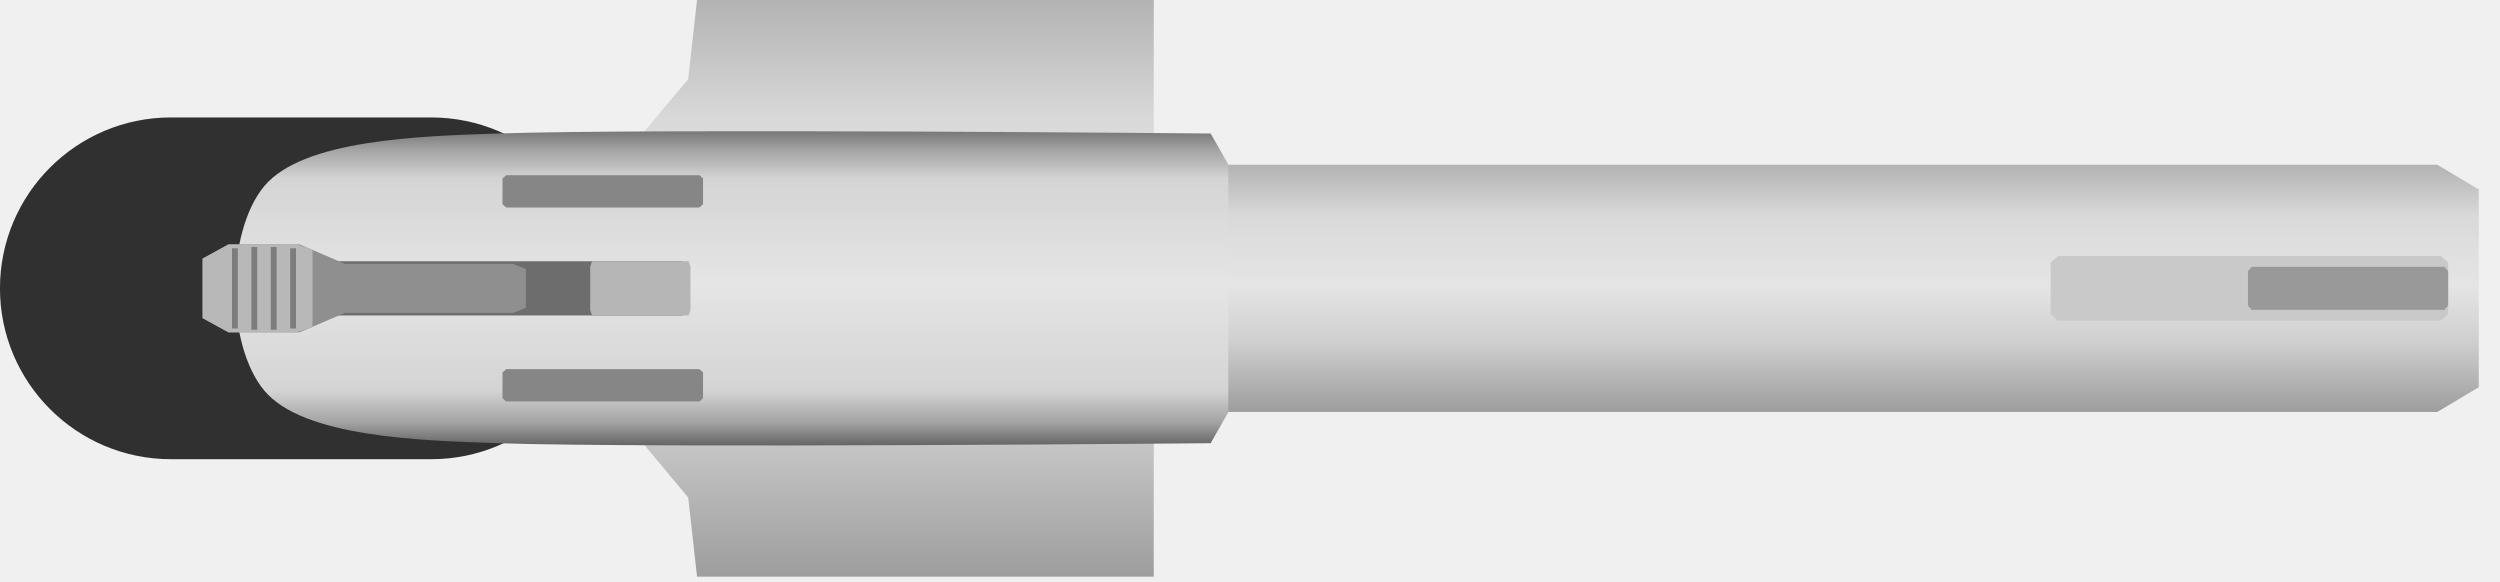
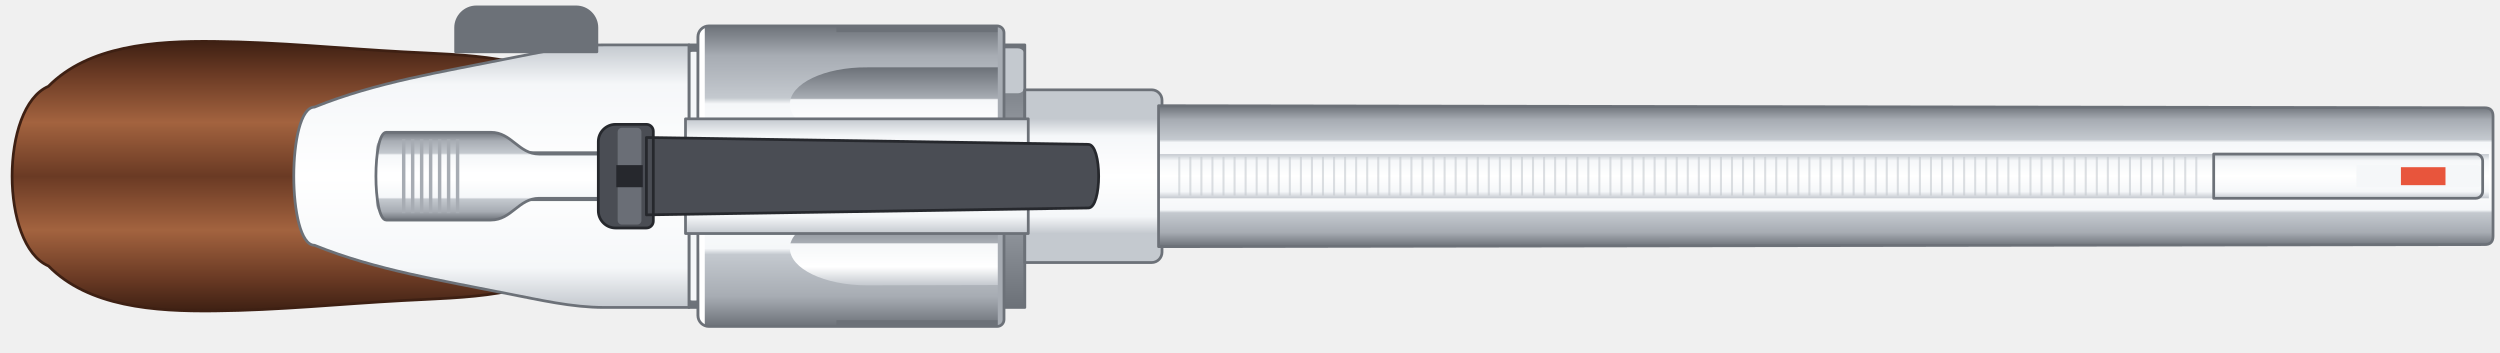
- <svg xmlns="http://www.w3.org/2000/svg" width="386.667" height="90" viewBox="-193.333 -45 386.667 90" fill-rule="evenodd" stroke-linejoin="round" stroke-miterlimit="2" clip-rule="evenodd">
+ <svg xmlns="http://www.w3.org/2000/svg" width="361.85" height="51" viewBox="-180.92 -25.5 361.85 51" fill-rule="evenodd" stroke-linejoin="round" clip-rule="evenodd">
  <defs>
-     <linearGradient id="revolver-barrel-shading" gradientUnits="userSpaceOnUse" x1="5.86" y1="18.937" x2="5.86" y2="-20.7">
-       <stop offset="0" stop-color="#9c9c9c" />
-       <stop offset="0.28" stop-color="#cfcfcf" />
-       <stop offset="0.5" stop-color="#e5e5e5" />
-       <stop offset="0.77" stop-color="#d9d9d9" />
-       <stop offset="1" stop-color="#adadad" />
+     <linearGradient id="revolver-top-barrel" gradientUnits="userSpaceOnUse" x1="0.0" y1="-10.2" x2="0.0" y2="10.2">
+       <stop offset="0.000" stop-color="#6c7178" />
+       <stop offset="0.100" stop-color="#a7acb3" />
+       <stop offset="0.240" stop-color="#c4c9cf" />
+       <stop offset="0.260" stop-color="#f5f7f9" />
+       <stop offset="0.460" stop-color="#ffffff" />
+       <stop offset="0.540" stop-color="#ffffff" />
+       <stop offset="0.740" stop-color="#f5f7f9" />
+       <stop offset="0.760" stop-color="#c4c9cf" />
+       <stop offset="0.900" stop-color="#a7acb3" />
+       <stop offset="1.000" stop-color="#6c7178" />
    </linearGradient>
-     <linearGradient id="revolver-cylinder-shading" gradientUnits="userSpaceOnUse" x1="-52.977" y1="44.713" x2="-52.977" y2="-47.75">
-       <stop offset="0" stop-color="#9c9c9c" />
-       <stop offset="0.28" stop-color="#cfcfcf" />
-       <stop offset="0.5" stop-color="#e5e5e5" />
-       <stop offset="0.77" stop-color="#d9d9d9" />
-       <stop offset="1" stop-color="#adadad" />
+     <linearGradient id="revolver-top-cylinder" gradientUnits="userSpaceOnUse" x1="0.0" y1="-21.8" x2="0.0" y2="21.8">
+       <stop offset="0.000" stop-color="#6c7178" />
+       <stop offset="0.100" stop-color="#a7acb3" />
+       <stop offset="0.240" stop-color="#c4c9cf" />
+       <stop offset="0.260" stop-color="#f5f7f9" />
+       <stop offset="0.460" stop-color="#ffffff" />
+       <stop offset="0.540" stop-color="#ffffff" />
+       <stop offset="0.740" stop-color="#f5f7f9" />
+       <stop offset="0.760" stop-color="#c4c9cf" />
+       <stop offset="0.900" stop-color="#a7acb3" />
+       <stop offset="1.000" stop-color="#6c7178" />
    </linearGradient>
-     <linearGradient id="revolver-frame-shading" gradientUnits="userSpaceOnUse" x1="-85.073" y1="23.823" x2="-85.073" y2="-25.827">
-       <stop offset="0" stop-color="#676666" />
-       <stop offset="0.07" stop-color="#a4a3a3" />
-       <stop offset="0.17" stop-color="#d4d4d4" />
-       <stop offset="0.5" stop-color="#e5e5e5" />
-       <stop offset="0.83" stop-color="#d4d4d4" />
-       <stop offset="0.92" stop-color="#a3a3a3" />
-       <stop offset="1" stop-color="#666666" />
+     <linearGradient id="revolver-top-rod" gradientUnits="userSpaceOnUse" x1="0.0" y1="-2.4" x2="0.0" y2="2.4">
+       <stop offset="0.000" stop-color="#6c7178" />
+       <stop offset="0.100" stop-color="#a7acb3" />
+       <stop offset="0.240" stop-color="#c4c9cf" />
+       <stop offset="0.260" stop-color="#f5f7f9" />
+       <stop offset="0.460" stop-color="#ffffff" />
+       <stop offset="0.540" stop-color="#ffffff" />
+       <stop offset="0.740" stop-color="#f5f7f9" />
+       <stop offset="0.760" stop-color="#c4c9cf" />
+       <stop offset="0.900" stop-color="#a7acb3" />
+       <stop offset="1.000" stop-color="#6c7178" />
    </linearGradient>
+     <linearGradient id="revolver-top-hammer" gradientUnits="userSpaceOnUse" x1="0.0" y1="-6.4" x2="0.0" y2="6.4">
+       <stop offset="0.000" stop-color="#6c7178" />
+       <stop offset="0.100" stop-color="#a7acb3" />
+       <stop offset="0.240" stop-color="#c4c9cf" />
+       <stop offset="0.260" stop-color="#f5f7f9" />
+       <stop offset="0.460" stop-color="#ffffff" />
+       <stop offset="0.540" stop-color="#ffffff" />
+       <stop offset="0.740" stop-color="#f5f7f9" />
+       <stop offset="0.760" stop-color="#c4c9cf" />
+       <stop offset="0.900" stop-color="#a7acb3" />
+       <stop offset="1.000" stop-color="#6c7178" />
+     </linearGradient>
+     <linearGradient id="revolver-top-strap" gradientUnits="userSpaceOnUse" x1="0.0" y1="-8.3" x2="0.0" y2="8.3">
+       <stop offset="0.000" stop-color="#c4c9cf" />
+       <stop offset="0.150" stop-color="#f5f7f9" />
+       <stop offset="0.500" stop-color="#ffffff" />
+       <stop offset="0.850" stop-color="#f5f7f9" />
+       <stop offset="1.000" stop-color="#c4c9cf" />
+     </linearGradient>
+     <linearGradient id="revolver-top-frame" gradientUnits="userSpaceOnUse" x1="0.0" y1="-19.0" x2="0.0" y2="19.0">
+       <stop offset="0.000" stop-color="#c4c9cf" />
+       <stop offset="0.150" stop-color="#f5f7f9" />
+       <stop offset="0.500" stop-color="#ffffff" />
+       <stop offset="0.850" stop-color="#f5f7f9" />
+       <stop offset="1.000" stop-color="#c4c9cf" />
+     </linearGradient>
+     <linearGradient id="revolver-top-rib" gradientUnits="userSpaceOnUse" x1="0.0" y1="-3.2" x2="0.0" y2="3.2">
+       <stop offset="0.000" stop-color="#c4c9cf" />
+       <stop offset="0.150" stop-color="#f5f7f9" />
+       <stop offset="0.500" stop-color="#ffffff" />
+       <stop offset="0.850" stop-color="#f5f7f9" />
+       <stop offset="1.000" stop-color="#c4c9cf" />
+     </linearGradient>
+     <linearGradient id="revolver-top-wood" gradientUnits="userSpaceOnUse" x1="0.0" y1="-19.5" x2="0.0" y2="19.5">
+       <stop offset="0.000" stop-color="#3e2013" />
+       <stop offset="0.120" stop-color="#6a3a24" />
+       <stop offset="0.300" stop-color="#a3633f" />
+       <stop offset="0.500" stop-color="#6a3a24" />
+       <stop offset="0.700" stop-color="#a3633f" />
+       <stop offset="0.880" stop-color="#6a3a24" />
+       <stop offset="1.000" stop-color="#3e2013" />
+     </linearGradient>
+     <linearGradient id="revolver-top-groove" x1="0" y1="0" x2="0" y2="1">
+       <stop offset="0.000" stop-color="#6c7178" />
+       <stop offset="0.420" stop-color="#a7acb3" />
+       <stop offset="0.440" stop-color="#f5f7f9" />
+       <stop offset="0.750" stop-color="#ffffff" />
+       <stop offset="1.000" stop-color="#c4c9cf" />
+     </linearGradient>
+     <linearGradient id="revolver-top-floor" x1="0" y1="0" x2="0" y2="1">
+       <stop offset="0.000" stop-color="#6c7178" />
+       <stop offset="0.500" stop-color="#a7acb3" />
+       <stop offset="1.000" stop-color="#6c7178" />
+     </linearGradient>
+     <clipPath id="revolver-top-cylinder-clip">
+       <path d="M-78.31,-21.75 L-36.6,-21.75 C-36.05,-21.75 -35.6,-21.3 -35.6,-20.75 L-35.6,20.75 C-35.6,21.3 -36.05,21.75 -36.6,21.75 L-78.31,21.75 C-79.19,21.75 -79.91,21.03 -79.91,20.15 L-79.91,-20.15 C-79.91,-21.03 -79.19,-21.75 -78.31,-21.75 Z" />
+     </clipPath>
  </defs>
  <g id="grip">
-     <path d="M-100.183,-0.403 C-100.183,-14.99 -112.027,-26.833 -126.613,-26.833 L-166.907,-26.833 C-181.49,-26.833 -193.337,-14.99 -193.337,-0.403 C-193.337,14.183 -181.49,26.023 -166.907,26.023 L-126.613,26.023 C-112.027,26.023 -100.183,14.183 -100.183,-0.403 Z" fill="#303030" />
+     <path d="M-173.92,-13 C-168.1,-18.9 -158.6,-19.6 -149.9,-19.5 C-140.4,-19.4 -131.9,-18.5 -122.6,-18.0 C-113.5,-17.5 -103.5,-17.6 -96.6,-12.0 C-91.6,-10 -91.6,10 -96.6,12 C-103.5,17.6 -113.5,17.5 -122.6,18.0 C-131.9,18.5 -140.4,19.4 -149.9,19.5 C-158.6,19.6 -168.1,18.9 -173.9,13.0 C-180.92,10 -180.92,-10 -173.92,-13 Z" fill="url(#revolver-top-wood)" />
+     <path d="M-173.92,-13 C-168.1,-18.9 -158.6,-19.6 -149.9,-19.5 C-140.4,-19.4 -131.9,-18.5 -122.6,-18.0 C-113.5,-17.5 -103.5,-17.6 -96.6,-12.0 C-91.6,-10 -91.6,10 -96.6,12 C-103.5,17.6 -113.5,17.5 -122.6,18.0 C-131.9,18.5 -140.4,19.4 -149.9,19.5 C-158.6,19.6 -168.1,18.9 -173.9,13.0 C-180.92,10 -180.92,-10 -173.92,-13 Z" stroke="#3e2013" stroke-width="0.4" fill="none" />
+   </g>
+   <g id="cylinder-window">
+     <path d="M-81.2,-19 L-32.59,-19 L-32.59,19 L-81.2,19 L-81.2,-19 Z" fill="url(#revolver-top-floor)" />
+     <path id="recoil-shield" d="M-80.7,-18 L-80.2,-18 C-79.65,-18 -79.2,-17.55 -79.2,-17 L-79.2,17 C-79.2,17.55 -79.65,18 -80.2,18 L-80.7,18 C-81.25,18 -81.7,17.55 -81.7,17 L-81.7,-17 C-81.7,-17.55 -81.25,-18 -80.7,-18 Z" fill="#f5f7f9" />
+     <circle id="firing-pin-hole" cx="-80.4" cy="0" r="1.1" fill="#6c7178" />
+     <path id="crane-hinge" d="M-37.59,-18.5 L-33.59,-18.5 C-33.04,-18.5 -32.59,-18.05 -32.59,-17.5 L-32.59,-13 C-32.59,-12.45 -33.04,-12 -33.59,-12 L-37.59,-12 C-38.14,-12 -38.59,-12.45 -38.59,-13 L-38.59,-17.5 C-38.59,-18.05 -38.14,-18.5 -37.59,-18.5 Z" fill="#c4c9cf" />
+     <path d="M-81.2,-19 L-32.59,-19 L-32.59,19 L-81.2,19 L-81.2,-19 Z" stroke="#6c7178" stroke-width="0.4" fill="none" />
+   </g>
+   <g id="cylinder">
+     <path d="M-36.6,-4.5 L-29.28,-4.5 C-28.73,-4.5 -28.28,-4.05 -28.28,-3.5 L-28.28,3.5 C-28.28,4.05 -28.73,4.5 -29.28,4.5 L-36.6,4.5 L-36.6,-4.5 Z" fill="url(#revolver-top-rod)" />
+     <path d="M-36.6,-2.37 L24.63,-2.37 C25.93,-2.37 26.99,-1.3 26.99,0 L26.99,0 C26.99,1.3 25.93,2.37 24.63,2.37 L-36.6,2.37 L-36.6,-2.37 Z" fill="url(#revolver-top-rod)" />
+     <path d="M17.38,-2.07 L17.38,2.07 M18.38,-2.07 L18.38,2.07 M19.38,-2.07 L19.38,2.07 M20.38,-2.07 L20.38,2.07 M21.38,-2.07 L21.38,2.07 M22.38,-2.07 L22.38,2.07" stroke="#a7acb3" stroke-width="0.35" fill="none" />
+     <path d="M-36.6,-2.37 L24.63,-2.37 C25.93,-2.37 26.99,-1.3 26.99,0 L26.99,0 C26.99,1.3 25.93,2.37 24.63,2.37 L-36.6,2.37 L-36.6,-2.37 Z" stroke="#6c7178" stroke-width="0.4" fill="none" />
+     <path d="M-78.31,-21.75 L-36.6,-21.75 C-36.05,-21.75 -35.6,-21.3 -35.6,-20.75 L-35.6,20.75 C-35.6,21.3 -36.05,21.75 -36.6,21.75 L-78.31,21.75 C-79.19,21.75 -79.91,21.03 -79.91,20.15 L-79.91,-20.15 C-79.91,-21.03 -79.19,-21.75 -78.31,-21.75 Z" fill="url(#revolver-top-cylinder)" />
+     <g clip-path="url(#revolver-top-cylinder-clip)">
+       <path d="M-35.6,-15.75 L-55.39,-15.75 C-61.6,-15.8 -66.6,-13.4 -66.6,-10.4 C-66.6,-7.5 -61.6,-5.1 -55.4,-5.1 L-35.6,-5.11 Z" fill="url(#revolver-top-groove)" />
+       <path d="M-35.6,5.11 L-55.39,5.11 C-61.6,5.1 -66.6,7.5 -66.6,10.4 C-66.6,13.4 -61.6,15.8 -55.4,15.8 L-35.6,15.75 Z" fill="url(#revolver-top-groove)" />
+       <path d="M-59.86,-21.75 L-35.6,-21.75 L-35.6,-20.85 L-59.86,-20.85 L-59.86,-21.75 Z" fill="#6c7178" />
+       <path d="M-59.86,20.85 L-35.6,20.85 L-35.6,21.75 L-59.86,21.75 L-59.86,20.85 Z" fill="#6c7178" />
+       <path d="M-79.31,-21.75 L-79.31,21.75" stroke="#ffffff" stroke-width="0.8" />
+       <path d="M-36.1,-21.75 L-36.1,21.75" stroke="#a7acb3" stroke-width="0.8" />
+     </g>
+     <path d="M-78.31,-21.75 L-36.6,-21.75 C-36.05,-21.75 -35.6,-21.3 -35.6,-20.75 L-35.6,20.75 C-35.6,21.3 -36.05,21.75 -36.6,21.75 L-78.31,21.75 C-79.19,21.75 -79.91,21.03 -79.91,20.15 L-79.91,-20.15 C-79.91,-21.03 -79.19,-21.75 -78.31,-21.75 Z" stroke="#6c7178" stroke-width="0.4" fill="none" />
+   </g>
+   <g id="frame">
+     <path id="frame-back" d="M-135.4,-10 C-126.5,-13.6 -116.9,-15.1 -107.5,-17.0 C-102.8,-17.9 -98.2,-19.0 -93.5,-19.0 L-81.2,-19 L-81.2,19 L-93.46,19 C-98.2,19.0 -102.8,17.9 -107.5,17.0 C-116.9,15.1 -126.5,13.6 -135.4,10.0 C-139.4,10 -139.4,-10 -135.4,-10 Z" fill="url(#revolver-top-frame)" />
+     <path d="M-135.4,-10 C-126.5,-13.6 -116.9,-15.1 -107.5,-17.0 C-102.8,-17.9 -98.2,-19.0 -93.5,-19.0 L-81.2,-19 L-81.2,19 L-93.46,19 C-98.2,19.0 -102.8,17.9 -107.5,17.0 C-116.9,15.1 -126.5,13.6 -135.4,10.0 C-139.4,10 -139.4,-10 -135.4,-10 Z" stroke="#6c7178" stroke-width="0.4" fill="none" />
+     <path id="frame-front" d="M-32.59,-12.5 L-14.23,-12.5 C-13.4,-12.5 -12.73,-11.82 -12.73,-11 L-12.73,11 C-12.73,11.82 -13.4,12.5 -14.23,12.5 L-32.59,12.5 L-32.59,-12.5 Z" fill="url(#revolver-top-strap)" />
+     <path d="M-32.59,-12.5 L-14.23,-12.5 C-13.4,-12.5 -12.73,-11.82 -12.73,-11 L-12.73,11 C-12.73,11.82 -13.4,12.5 -14.23,12.5 L-32.59,12.5 L-32.59,-12.5 Z" stroke="#6c7178" stroke-width="0.4" fill="none" />
+     <path id="top-strap" d="M-81.7,-8.3 L-32.09,-8.3 L-32.09,8.3 L-81.7,8.3 L-81.7,-8.3 Z" fill="url(#revolver-top-strap)" />
+     <path d="M-81.7,-8.3 L-32.09,-8.3 L-32.09,8.3 L-81.7,8.3 L-81.7,-8.3 Z" stroke="#6c7178" stroke-width="0.4" fill="none" />
+     <path id="cylinder-release" d="M-111.97,-24.5 L-97.53,-24.5 C-95.88,-24.5 -94.53,-23.15 -94.53,-21.5 L-94.53,-18 L-114.97,-18 L-114.97,-21.5 C-114.97,-23.15 -113.62,-24.5 -111.97,-24.5 Z" fill="url(#revolver-top-hammer)" />
+     <path d="M-111.97,-24.5 L-97.53,-24.5 C-95.88,-24.5 -94.53,-23.15 -94.53,-21.5 L-94.53,-18 L-114.97,-18 L-114.97,-21.5 C-114.97,-23.15 -113.62,-24.5 -111.97,-24.5 Z" stroke="#6c7178" stroke-width="0.4" fill="none" />
+     <path id="hammer-channel" d="M-110.67,-3.6 L-92.46,-3.6 L-92.46,3.6 L-110.67,3.6 C-111.49,3.6 -112.17,2.92 -112.17,2.1 L-112.17,-2.1 C-112.17,-2.92 -111.49,-3.6 -110.67,-3.6 Z" fill="#6c7178" />
+     <circle id="channel-firing-pin" cx="-94.46" cy="0" r="0.9" fill="#25282d" />
  </g>
  <g id="barrel">
-     <path d="M190.05,-15.697 L183.637,-19.52 L-146.03,-19.52 L-152.443,-15.697 L-152.443,14.89 L-146.03,18.713 L183.637,18.713 L190.05,14.89 L190.05,-15.697 Z" fill="url(#revolver-barrel-shading)" />
-   </g>
-   <g id="cylinder-window">
-     <rect x="-90" y="-26" width="74" height="51" fill="#2a2a2a" />
-     <rect x="-90" y="-26" width="74" height="51" fill="none" stroke="#1a1a1a" stroke-width="2" />
-     <rect id="recoil-shield" x="-93" y="-24" width="9" height="47" fill="#b9b9b9" />
-     <circle id="firing-pin-hole" cx="-88.5" cy="-0.5" r="2.2" fill="#2a2a2a" />
-     <rect id="crane-hinge" x="-24" y="-26" width="9" height="12" fill="#8a8a8a" />
-   </g>
-   <g id="cylinder">
-     <path d="M-14.887,44.193 L-14.887,-45 L-85.523,-45 L-86.897,-32.747 L-93.563,-24.823 L-93.563,23.95 L-86.897,31.943 L-85.523,44.193 L-14.887,44.193 Z" fill="url(#revolver-cylinder-shading)" />
-   </g>
-   <g id="frame">
-     <path id="top-strap" d="M-3.353,-19.563 L-6.083,-24.35 C-6.083,-24.35 -92.547,-25.15 -116.383,-24.35 C-128.46,-23.947 -146.437,-23.413 -152.447,-16.227 C-158.457,-9.047 -158.457,8.237 -152.447,15.423 C-146.437,22.607 -128.46,23.14 -116.383,23.547 C-92.547,24.343 -6.083,23.547 -6.083,23.547 L-3.353,18.757 L-3.353,-19.563 Z" fill="url(#revolver-frame-shading)" />
-     <path id="hammer-channel" d="M-87.747,3.79 L-87.747,-4.593 L-141.82,-4.593 L-153.673,-1.26 L-153.673,0.457 L-141.687,3.79 L-87.747,3.79 Z" fill="#6d6d6d" />
+     <path d="M-13.23,-10.2 L178.72,-9.9 C179.52,-9.9 179.92,-9.5 179.92,-8.7 L179.92,8.7 C179.92,9.5 179.52,9.9 178.72,9.9 L-13.23,10.2 Z" fill="url(#revolver-top-barrel)" />
+     <path id="rib" d="M-13.23,-3.2 L179.32,-3.2 L179.32,3.2 L-13.23,3.2 L-13.23,-3.2 Z" fill="url(#revolver-top-rib)" />
+     <path d="M-10.23,-2.8 L-10.23,2.8 M-8.63,-2.8 L-8.63,2.8 M-7.03,-2.8 L-7.03,2.8 M-5.43,-2.8 L-5.43,2.8 M-3.83,-2.8 L-3.83,2.8 M-2.23,-2.8 L-2.23,2.8 M-0.63,-2.8 L-0.63,2.8 M0.97,-2.8 L0.97,2.8 M2.57,-2.8 L2.57,2.8 M4.17,-2.8 L4.17,2.8 M5.77,-2.8 L5.77,2.8 M7.37,-2.8 L7.37,2.8 M8.97,-2.8 L8.97,2.8 M10.57,-2.8 L10.57,2.8 M12.17,-2.8 L12.17,2.8 M13.77,-2.8 L13.77,2.8 M15.37,-2.8 L15.37,2.8 M16.97,-2.8 L16.97,2.8 M18.57,-2.8 L18.57,2.8 M20.17,-2.8 L20.17,2.8 M21.77,-2.8 L21.77,2.8 M23.37,-2.8 L23.37,2.8 M24.97,-2.8 L24.97,2.8 M26.57,-2.8 L26.57,2.8 M28.17,-2.8 L28.17,2.8 M29.77,-2.8 L29.77,2.8 M31.37,-2.8 L31.37,2.8 M32.97,-2.8 L32.97,2.8 M34.57,-2.8 L34.57,2.8 M36.17,-2.8 L36.17,2.8 M37.77,-2.8 L37.77,2.8 M39.37,-2.8 L39.37,2.8 M40.97,-2.8 L40.97,2.8 M42.57,-2.8 L42.57,2.8 M44.17,-2.8 L44.17,2.8 M45.77,-2.8 L45.77,2.8 M47.37,-2.8 L47.37,2.8 M48.97,-2.8 L48.97,2.8 M50.57,-2.8 L50.57,2.8 M52.17,-2.8 L52.17,2.8 M53.77,-2.8 L53.77,2.8 M55.37,-2.8 L55.37,2.8 M56.97,-2.8 L56.97,2.8 M58.57,-2.8 L58.57,2.8 M60.17,-2.8 L60.17,2.8 M61.77,-2.8 L61.77,2.8 M63.37,-2.8 L63.37,2.8 M64.97,-2.8 L64.97,2.8 M66.57,-2.8 L66.57,2.8 M68.17,-2.8 L68.17,2.8 M69.77,-2.8 L69.77,2.8 M71.37,-2.8 L71.37,2.8 M72.97,-2.8 L72.97,2.8 M74.57,-2.8 L74.57,2.8 M76.17,-2.8 L76.17,2.8 M77.77,-2.8 L77.77,2.8 M79.37,-2.8 L79.37,2.8 M80.97,-2.8 L80.97,2.8 M82.57,-2.8 L82.57,2.8 M84.17,-2.8 L84.17,2.8 M85.77,-2.8 L85.77,2.8 M87.37,-2.8 L87.37,2.8 M88.97,-2.8 L88.97,2.8 M90.57,-2.8 L90.57,2.8 M92.17,-2.8 L92.17,2.8 M93.77,-2.8 L93.77,2.8 M95.37,-2.8 L95.37,2.8 M96.97,-2.8 L96.97,2.8 M98.57,-2.8 L98.57,2.8 M100.17,-2.8 L100.17,2.8 M101.77,-2.8 L101.77,2.8 M103.37,-2.8 L103.37,2.8 M104.97,-2.8 L104.97,2.8 M106.57,-2.8 L106.57,2.8 M108.17,-2.8 L108.17,2.8 M109.77,-2.8 L109.77,2.8 M111.37,-2.8 L111.37,2.8 M112.97,-2.8 L112.97,2.8 M114.57,-2.8 L114.57,2.8 M116.17,-2.8 L116.17,2.8 M117.77,-2.8 L117.77,2.8 M119.37,-2.8 L119.37,2.8 M120.97,-2.8 L120.97,2.8 M122.57,-2.8 L122.57,2.8 M124.17,-2.8 L124.17,2.8 M125.77,-2.8 L125.77,2.8 M127.37,-2.8 L127.37,2.8 M128.97,-2.8 L128.97,2.8 M130.57,-2.8 L130.57,2.8 M132.17,-2.8 L132.17,2.8 M133.77,-2.8 L133.77,2.8 M135.37,-2.8 L135.37,2.8 M136.97,-2.8 L136.97,2.8" stroke="#c4c9cf" stroke-width="0.3" fill="none" opacity="0.6" />
+     <path d="M-13.23,-10.2 L178.72,-9.9 C179.52,-9.9 179.92,-9.5 179.92,-8.7 L179.92,8.7 C179.92,9.5 179.52,9.9 178.72,9.9 L-13.23,10.2 Z" stroke="#6c7178" stroke-width="0.4" fill="none" />
  </g>
  <g id="hammer">
-     <path id="hammer-body" d="M-112,-3.4 L-114,-4.2 L-140,-4.2 L-147,-7.2 L-158,-7.2 L-162,-5 L-162,4.2 L-158,6.4 L-147,6.4 L-140,3.4 L-114,3.4 L-112,2.6 Z" fill="#8f8f8f" />
-     <path id="hammer-spur" d="M-145,-6.4 L-147.5,-7.2 L-158,-7.2 L-162,-5 L-162,4.2 L-158,6.4 L-147.5,6.4 L-145,5.6 Z" fill="#b8b8b8" />
-     <g id="spur-checkering" stroke="#7d7d7d" stroke-width="0.9">
-       <path d="M-148,-6.6 L-148,5.8" />
-       <path d="M-151,-6.8 L-151,6" />
-       <path d="M-154,-6.8 L-154,6" />
-       <path d="M-157,-6.6 L-157,5.8" />
-     </g>
+     <path id="hammer-body" d="M-125.01,-6.35 L-109.87,-6.35 C-106.87,-6.35 -105.87,-3.2 -102.87,-3.2 L-93.24,-3.2 L-93.24,3.2 L-102.87,3.2 C-105.87,3.2 -106.87,6.35 -109.87,6.35 L-125.01,6.35 C-127.01,6.35 -127.01,-6.35 -125.01,-6.35 Z" fill="url(#revolver-top-hammer)" />
+     <path id="hammer-spur" d="M-124.51,-5.85 L-111.87,-5.85 C-111.32,-5.85 -110.87,-5.4 -110.87,-4.85 L-110.87,4.85 C-110.87,5.4 -111.32,5.85 -111.87,5.85 L-124.51,5.85 C-125.61,5.85 -126.51,4.95 -126.51,3.85 L-126.51,-3.85 C-126.51,-4.95 -125.61,-5.85 -124.51,-5.85 Z" fill="url(#revolver-top-hammer)" />
+     <path id="spur-checkering" d="M-122.49,-5.35 L-122.49,5.35 M-121.19,-5.35 L-121.19,5.35 M-119.89,-5.35 L-119.89,5.35 M-118.59,-5.35 L-118.59,5.35 M-117.29,-5.35 L-117.29,5.35 M-115.99,-5.35 L-115.99,5.35 M-114.69,-5.35 L-114.69,5.35" stroke="#a7acb3" stroke-width="0.5" fill="none" />
+     <path d="M-125.01,-6.35 L-109.87,-6.35 C-106.87,-6.35 -105.87,-3.2 -102.87,-3.2 L-93.24,-3.2 L-93.24,3.2 L-102.87,3.2 C-105.87,3.2 -106.87,6.35 -109.87,6.35 L-125.01,6.35 C-127.01,6.35 -127.01,-6.35 -125.01,-6.35 Z" stroke="#6c7178" stroke-width="0.4" fill="none" />
  </g>
  <g id="rear-sight">
-     <path id="rear-sight-blade" d="M-86.543,-3.757 L-86.83,-4.593 L-101.763,-4.593 L-102.05,-3.757 L-102.05,2.95 L-101.763,3.79 L-86.83,3.79 L-86.543,2.95 L-86.543,-3.757 Z" fill="#b6b6b6" />
-     <path d="M-84.597,-17.403 L-85.17,-17.903 L-115.037,-17.903 L-115.613,-17.403 L-115.613,-13.403 L-115.037,-12.903 L-85.17,-12.903 L-84.597,-13.403 L-84.597,-17.403 Z" fill="#868686" />
-     <path d="M-84.597,12.597 L-85.17,12.097 L-115.037,12.097 L-115.613,12.597 L-115.613,16.597 L-115.037,17.097 L-85.17,17.097 L-84.597,16.597 L-84.597,12.597 Z" fill="#868686" />
+     <path d="M-87.36,-5.6 L-23.4,-4.6 C-21.4,-4.6 -21.4,4.6 -23.4,4.6 L-87.36,5.6 Z" fill="#4a4d54" />
+     <path d="M-91.82,-7.5 L-87.36,-7.5 C-86.81,-7.5 -86.36,-7.05 -86.36,-6.5 L-86.36,6.5 C-86.36,7.05 -86.81,7.5 -87.36,7.5 L-91.82,7.5 C-93.19,7.5 -94.32,6.38 -94.32,5 L-94.32,-5 C-94.32,-6.38 -93.19,-7.5 -91.82,-7.5 Z" fill="#4a4d54" />
+     <path id="rear-sight-blade" d="M-90.92,-7 L-88.68,-7 C-88.35,-7 -88.08,-6.73 -88.08,-6.4 L-88.08,6.4 C-88.08,6.73 -88.35,7 -88.68,7 L-90.92,7 C-91.25,7 -91.52,6.73 -91.52,6.4 L-91.52,-6.4 C-91.52,-6.73 -91.25,-7 -90.92,-7 Z" fill="#6a6e76" />
+     <path d="M-91.72,-1.6 L-87.88,-1.6 L-87.88,1.6 L-91.72,1.6 L-91.72,-1.6 Z" fill="#26282d" />
+     <path d="M-87.36,-5.6 L-23.4,-4.6 C-21.4,-4.6 -21.4,4.6 -23.4,4.6 L-87.36,5.6 Z" stroke="#26282d" stroke-width="0.4" fill="none" />
+     <path d="M-91.82,-7.5 L-87.36,-7.5 C-86.81,-7.5 -86.36,-7.05 -86.36,-6.5 L-86.36,6.5 C-86.36,7.05 -86.81,7.5 -87.36,7.5 L-91.82,7.5 C-93.19,7.5 -94.32,6.38 -94.32,5 L-94.32,-5 C-94.32,-6.38 -93.19,-7.5 -91.82,-7.5 Z" stroke="#26282d" stroke-width="0.4" fill="none" />
  </g>
  <g id="front-sight">
-     <path d="M185.313,-4.403 L184.177,-5.403 L124.983,-5.403 L123.843,-4.403 L123.843,3.597 L124.983,4.597 L184.177,4.597 L185.313,3.597 L185.313,-4.403 Z" fill="#c9c9c9" />
-     <path d="M185.317,-3.07 L184.743,-3.737 L154.923,-3.737 L154.35,-3.07 L154.35,2.263 L154.923,2.93 L184.743,2.93 L185.317,2.263 L185.317,-3.07 Z" fill="#999999" />
+     <path d="M139.49,-3.2 L177.42,-3.2 C177.97,-3.2 178.42,-2.75 178.42,-2.2 L178.42,2.2 C178.42,2.75 177.97,3.2 177.42,3.2 L139.49,3.2 L139.49,-3.2 Z" fill="url(#revolver-top-rib)" />
+     <path d="M160.14,-1.6 L177.62,-1.6 C178.06,-1.6 178.42,-1.24 178.42,-0.8 L178.42,0.8 C178.42,1.24 178.06,1.6 177.62,1.6 L160.14,1.6 L160.14,-1.6 Z" fill="#f5f7f9" />
+     <path d="M166.59,-1.3 L173.04,-1.3 L173.04,1.3 L166.59,1.3 L166.59,-1.3 Z" fill="#e8553c" />
+     <path d="M139.49,-3.2 L177.42,-3.2 C177.97,-3.2 178.42,-2.75 178.42,-2.2 L178.42,2.2 C178.42,2.75 177.97,3.2 177.42,3.2 L139.49,3.2 L139.49,-3.2 Z" stroke="#6c7178" stroke-width="0.4" fill="none" />
  </g>
</svg>
